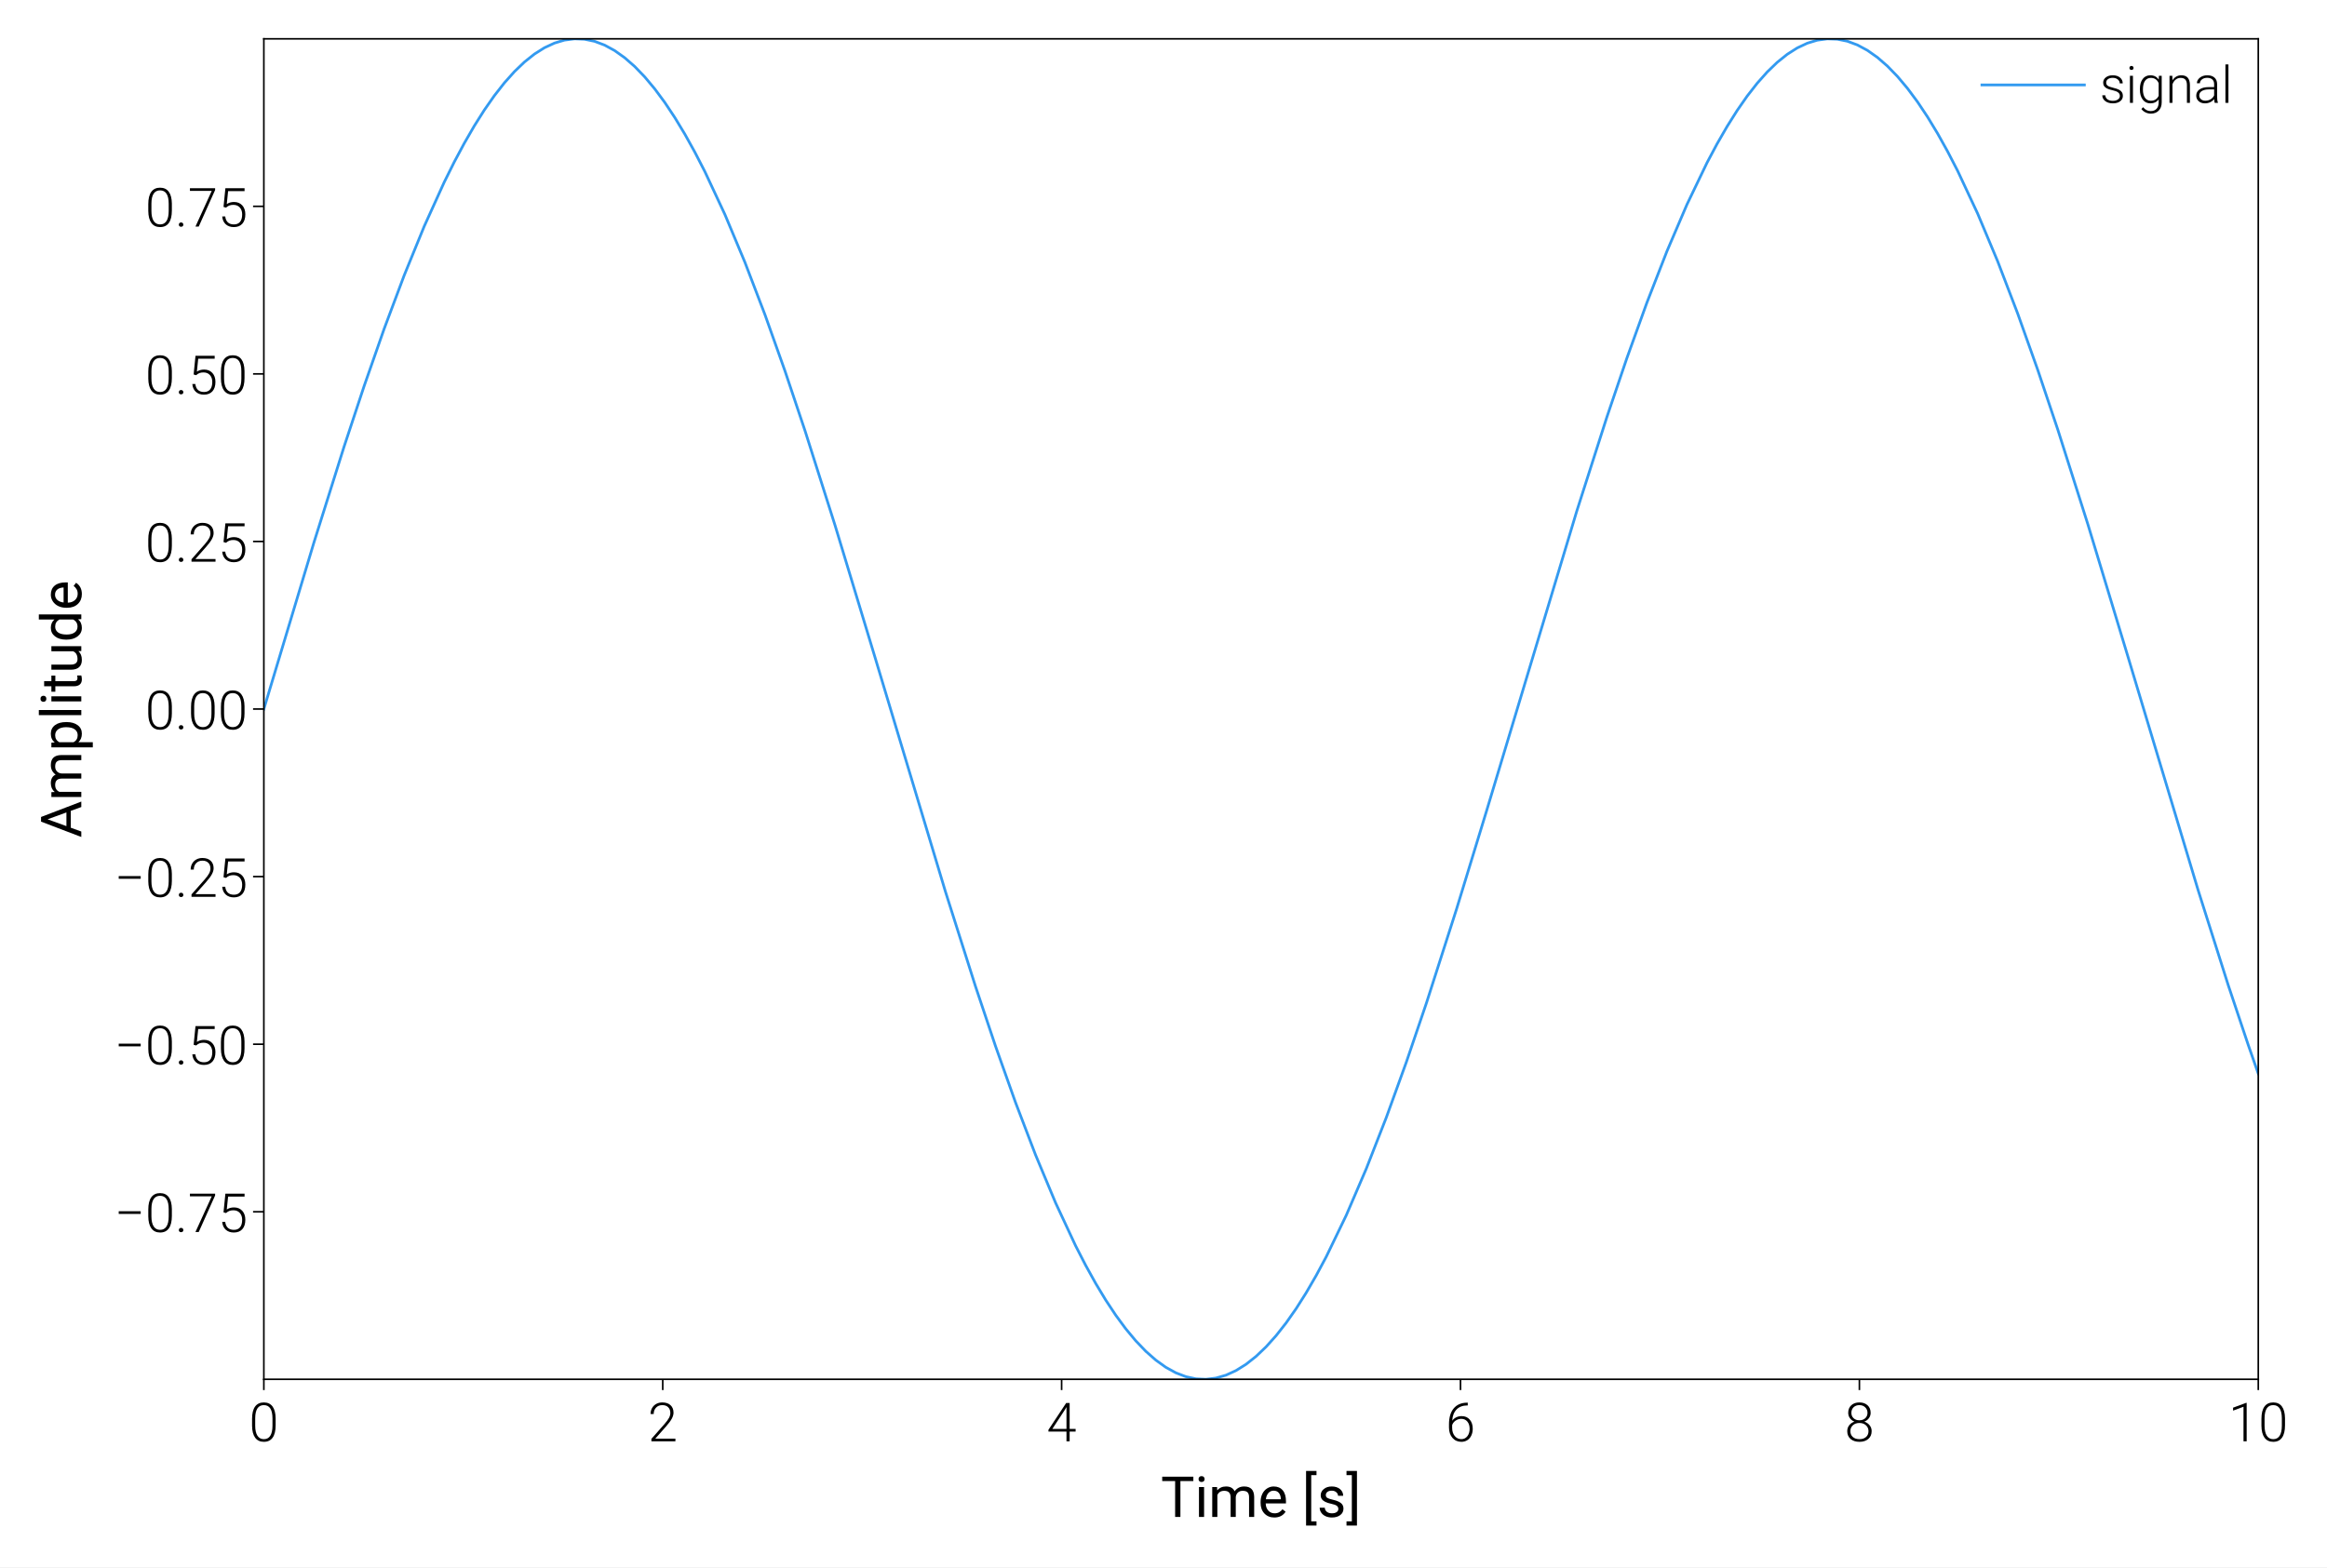
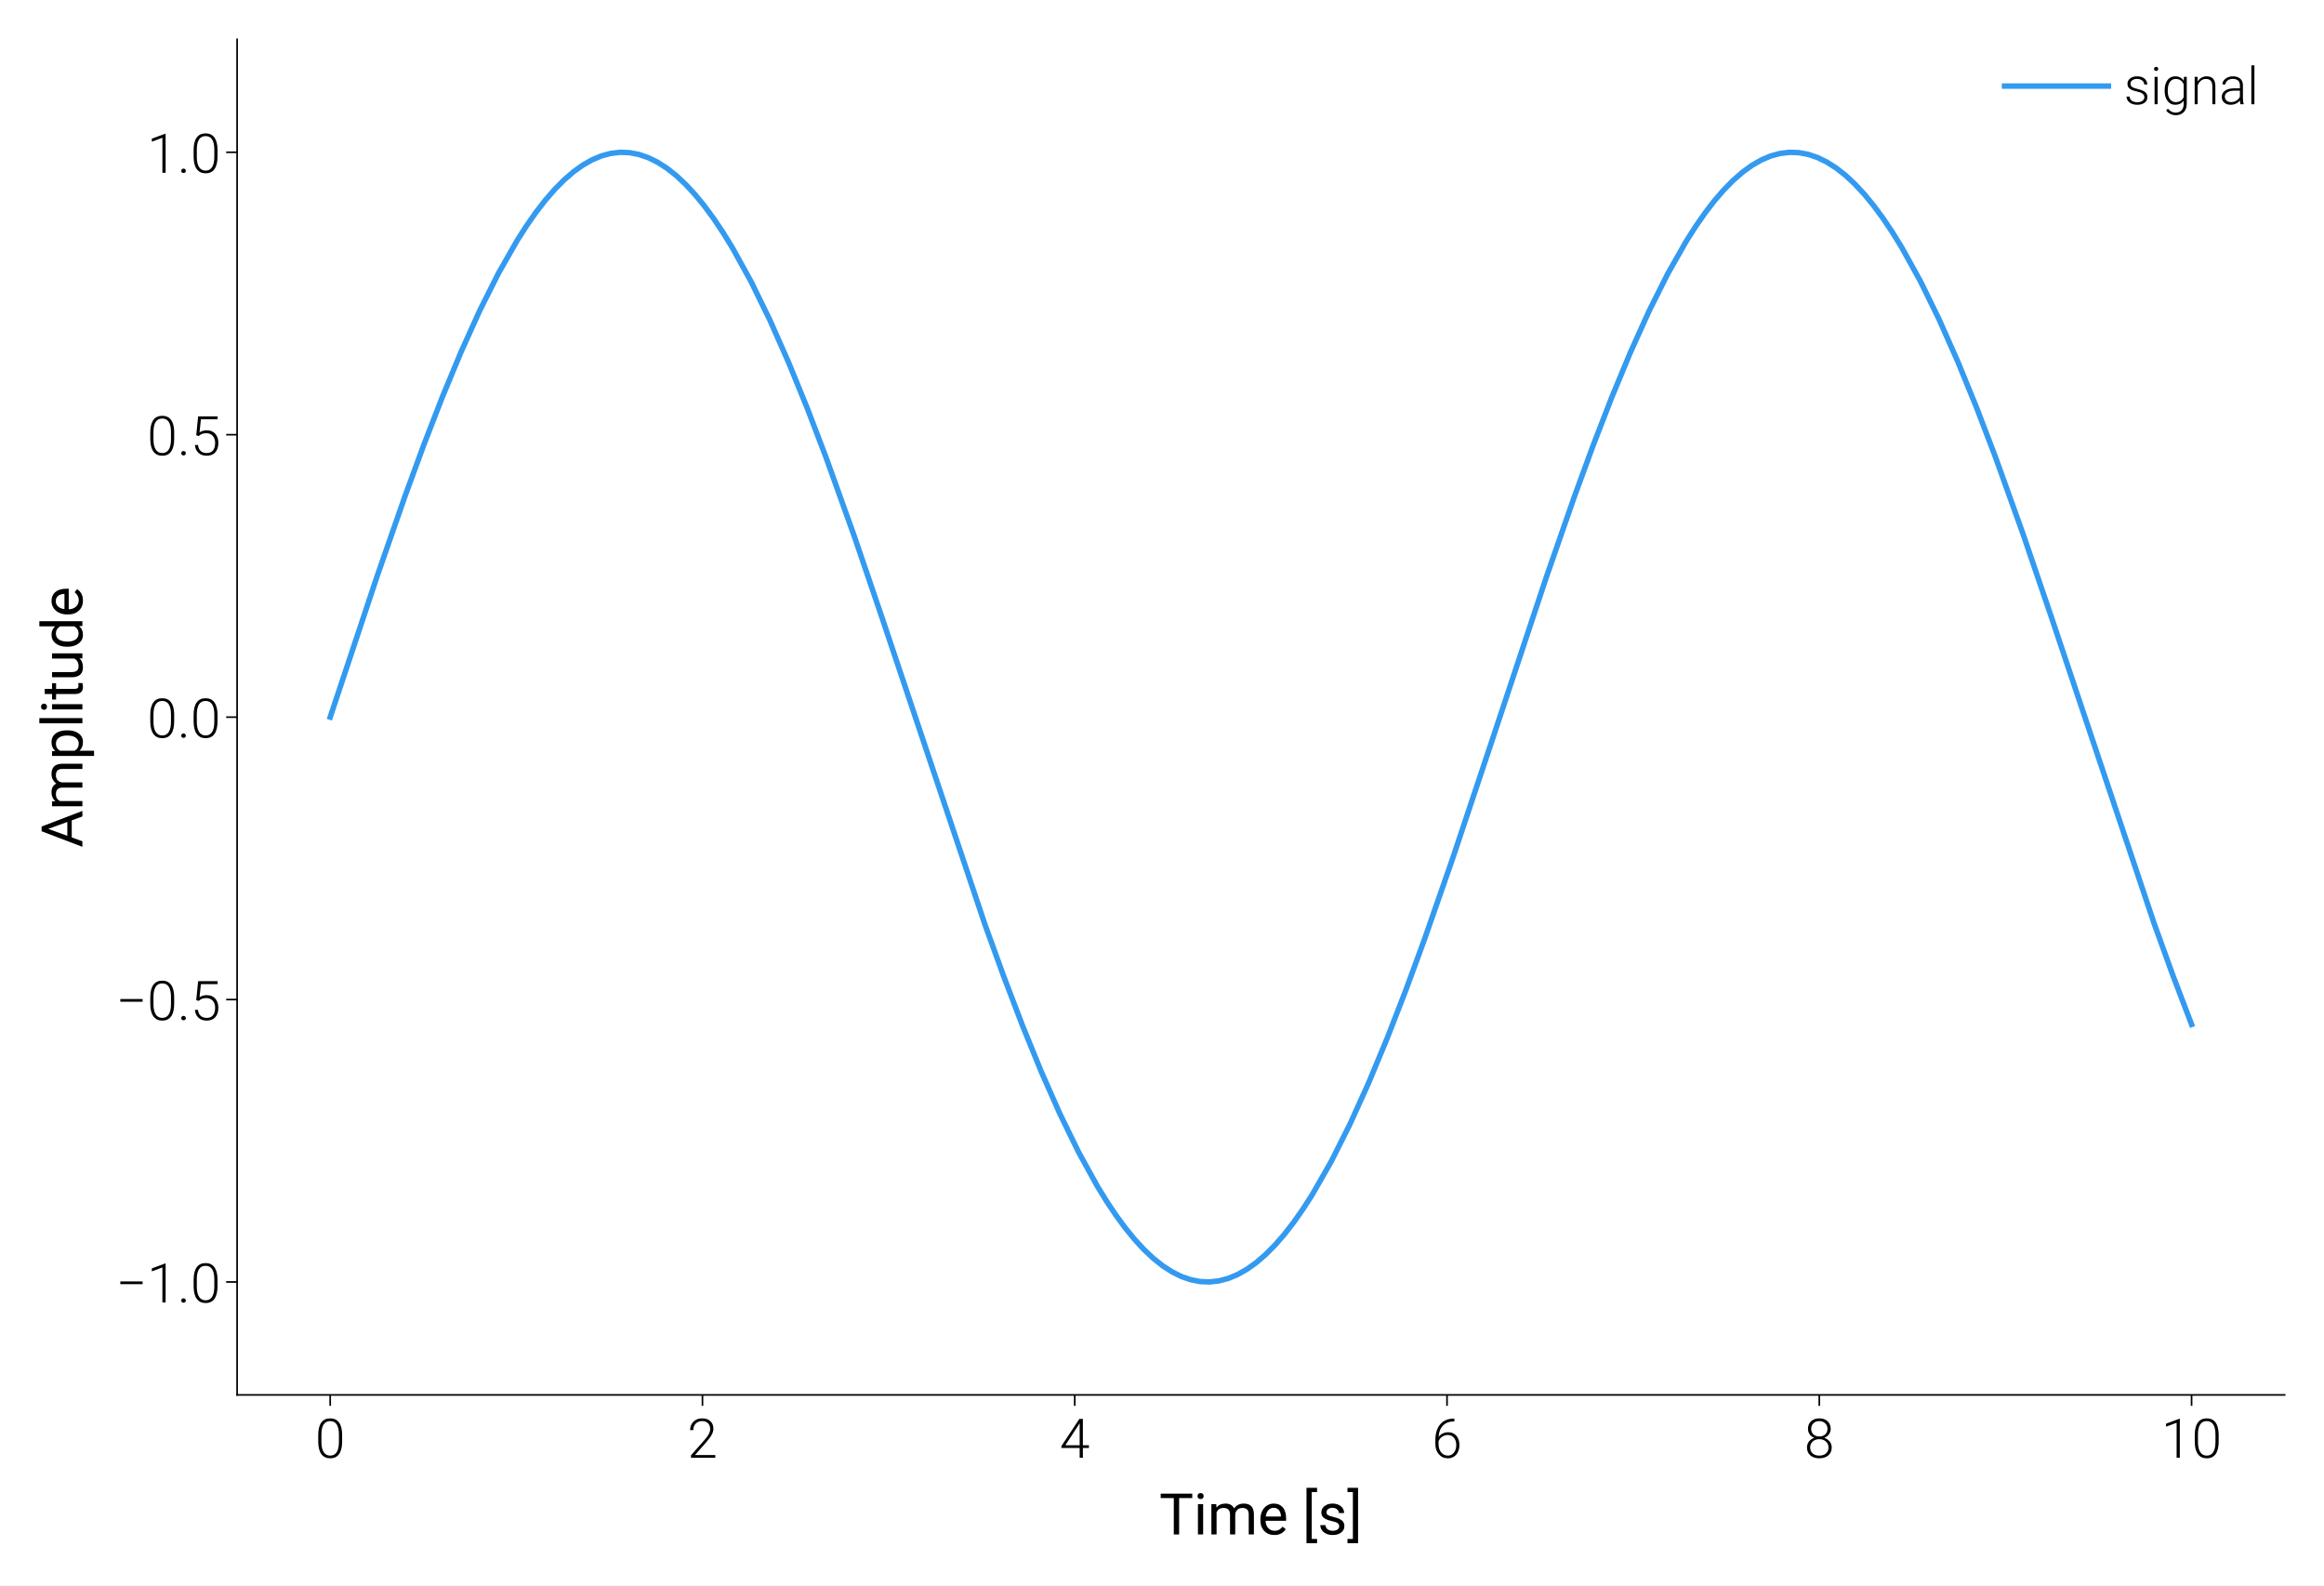
- <svg xmlns="http://www.w3.org/2000/svg" xmlns:xlink="http://www.w3.org/1999/xlink" width="431.488pt" height="290.684pt" viewBox="0 0 431.488 290.684" version="1.1">
+ <svg xmlns="http://www.w3.org/2000/svg" xmlns:xlink="http://www.w3.org/1999/xlink" width="425.197pt" height="290.057pt" viewBox="0 0 425.197 290.057" version="1.1">
  <defs>
    <style type="text/css">*{stroke-linejoin: round; stroke-linecap: butt}</style>
  </defs>
  <g id="figure_1">
    <g id="patch_1">
-       <path d="M 0 290.684  L 431.488 290.684  L 431.488 0  L 0 0  z " style="fill: #ffffff" />
+       <path d="M 0 290.057  L 425.197 290.057  L 425.197 0  L 0 0  z " style="fill: #ffffff" />
    </g>
    <g id="axes_1">
      <g id="patch_2">
-         <path d="M 48.925 255.822  L 418.746 255.822  L 418.746 7.2  L 48.925 7.2  z " style="fill: #ffffff" />
+         <path d="M 43.383 255.195  L 417.997 255.195  L 417.997 7.2  L 43.383 7.2  z " style="fill: #ffffff" />
      </g>
      <g id="matplotlib.axis_1">
        <g id="xtick_1">
          <g id="line2d_1">
            <defs>
-               <path id="m33c68729c1" d="M 0 0  L 0 2  " style="stroke: #000000; stroke-width: 0.3" />
-             </defs>
-             <g>
-               <use xlink:href="#m33c68729c1" x="48.925" y="255.822" style="stroke: #000000; stroke-width: 0.3" />
+               <path id="m8b6a0c446d" d="M 0 0  L 0 2  " style="stroke: #000000; stroke-width: 0.3" />
+             </defs>
+             <g>
+               <use xlink:href="#m8b6a0c446d" x="60.411" y="255.195" style="stroke: #000000; stroke-width: 0.3" />
            </g>
          </g>
          <g id="text_1">
-             <g transform="translate(46.15391 267.3223) scale(0.1 -0.1)">
+             <g transform="translate(57.63963 266.6947) scale(0.1 -0.1)">
              <defs>
                <path id="Roboto-Light-30" d="M 3172 1897  Q 3172 934 2819 435  Q 2466 -63 1778 -63  Q 1103 -63 743 426  Q 384 916 375 1850  L 375 2666  Q 375 3625 731 4119  Q 1088 4613 1772 4613  Q 2447 4613 2803 4136  Q 3159 3659 3172 2731  L 3172 1897  z M 2797 2713  Q 2797 3494 2542 3894  Q 2288 4294 1772 4294  Q 1266 4294 1009 3903  Q 753 3513 747 2750  L 747 1856  Q 747 1078 1011 665  Q 1275 253 1778 253  Q 2278 253 2536 656  Q 2794 1059 2797 1838  L 2797 2713  z " transform="scale(0.015625)" />
              </defs>
              <use xlink:href="#Roboto-Light-30" />
            </g>
          </g>
        </g>
        <g id="xtick_2">
          <g id="line2d_2">
            <g>
-               <use xlink:href="#m33c68729c1" x="122.889" y="255.822" style="stroke: #000000; stroke-width: 0.3" />
+               <use xlink:href="#m8b6a0c446d" x="128.522" y="255.195" style="stroke: #000000; stroke-width: 0.3" />
            </g>
          </g>
          <g id="text_2">
-             <g transform="translate(120.118 267.3223) scale(0.1 -0.1)">
+             <g transform="translate(125.7513 266.6947) scale(0.1 -0.1)">
              <defs>
                <path id="Roboto-Light-32" d="M 3278 0  L 428 0  L 428 288  L 1988 2056  Q 2375 2503 2525 2793  Q 2675 3084 2675 3359  Q 2675 3791 2422 4042  Q 2169 4294 1725 4294  Q 1266 4294 983 4000  Q 700 3706 700 3238  L 328 3238  Q 328 3622 501 3937  Q 675 4253 995 4433  Q 1316 4613 1725 4613  Q 2350 4613 2701 4284  Q 3053 3956 3053 3391  Q 3053 3072 2854 2694  Q 2656 2316 2156 1750  L 888 316  L 3278 316  L 3278 0  z " transform="scale(0.015625)" />
              </defs>
              <use xlink:href="#Roboto-Light-32" />
            </g>
          </g>
        </g>
        <g id="xtick_3">
          <g id="line2d_3">
            <g>
-               <use xlink:href="#m33c68729c1" x="196.853" y="255.822" style="stroke: #000000; stroke-width: 0.3" />
+               <use xlink:href="#m8b6a0c446d" x="196.634" y="255.195" style="stroke: #000000; stroke-width: 0.3" />
            </g>
          </g>
          <g id="text_3">
-             <g transform="translate(194.0821 267.3223) scale(0.1 -0.1)">
+             <g transform="translate(193.8629 266.6947) scale(0.1 -0.1)">
              <defs>
                <path id="Roboto-Light-34" d="M 2725 1466  L 3434 1466  L 3434 1150  L 2725 1150  L 2725 0  L 2350 0  L 2350 1150  L 209 1150  L 209 1363  L 2316 4550  L 2725 4550  L 2725 1466  z M 669 1466  L 2350 1466  L 2350 4066  L 2184 3778  L 669 1466  z " transform="scale(0.015625)" />
              </defs>
              <use xlink:href="#Roboto-Light-34" />
            </g>
          </g>
        </g>
        <g id="xtick_4">
          <g id="line2d_4">
            <g>
-               <use xlink:href="#m33c68729c1" x="270.817" y="255.822" style="stroke: #000000; stroke-width: 0.3" />
+               <use xlink:href="#m8b6a0c446d" x="264.746" y="255.195" style="stroke: #000000; stroke-width: 0.3" />
            </g>
          </g>
          <g id="text_4">
-             <g transform="translate(268.0462 267.3223) scale(0.1 -0.1)">
+             <g transform="translate(261.9746 266.6947) scale(0.1 -0.1)">
              <defs>
                <path id="Roboto-Light-36" d="M 2634 4584  L 2634 4256  L 2591 4256  Q 1775 4256 1306 3776  Q 838 3297 788 2444  Q 975 2703 1265 2845  Q 1556 2988 1916 2988  Q 2516 2988 2870 2573  Q 3225 2159 3225 1491  Q 3225 1047 3059 690  Q 2894 334 2584 135  Q 2275 -63 1878 -63  Q 1225 -63 815 410  Q 406 884 406 1634  L 406 2009  Q 406 3231 962 3901  Q 1519 4572 2541 4584  L 2634 4584  z M 1856 2666  Q 1500 2666 1192 2455  Q 884 2244 781 1919  L 781 1600  Q 781 1006 1086 631  Q 1391 256 1878 256  Q 2316 256 2586 603  Q 2856 950 2856 1478  Q 2856 2016 2586 2341  Q 2316 2666 1856 2666  z " transform="scale(0.015625)" />
              </defs>
              <use xlink:href="#Roboto-Light-36" />
            </g>
          </g>
        </g>
        <g id="xtick_5">
          <g id="line2d_5">
            <g>
-               <use xlink:href="#m33c68729c1" x="344.781" y="255.822" style="stroke: #000000; stroke-width: 0.3" />
+               <use xlink:href="#m8b6a0c446d" x="332.857" y="255.195" style="stroke: #000000; stroke-width: 0.3" />
            </g>
          </g>
          <g id="text_5">
-             <g transform="translate(342.0103 267.3223) scale(0.1 -0.1)">
+             <g transform="translate(330.0862 266.6947) scale(0.1 -0.1)">
              <defs>
                <path id="Roboto-Light-38" d="M 3109 3378  Q 3109 3025 2903 2745  Q 2697 2466 2359 2334  Q 2753 2200 2990 1900  Q 3228 1600 3228 1206  Q 3228 622 2831 279  Q 2434 -63 1781 -63  Q 1122 -63 726 278  Q 331 619 331 1206  Q 331 1594 559 1897  Q 788 2200 1184 2334  Q 847 2466 647 2745  Q 447 3025 447 3378  Q 447 3944 811 4278  Q 1175 4613 1775 4613  Q 2375 4613 2742 4275  Q 3109 3938 3109 3378  z M 2853 1203  Q 2853 1628 2550 1901  Q 2247 2175 1775 2175  Q 1303 2175 1003 1906  Q 703 1638 703 1203  Q 703 769 993 511  Q 1284 253 1781 253  Q 2266 253 2559 509  Q 2853 766 2853 1203  z M 2734 3381  Q 2734 3772 2464 4033  Q 2194 4294 1775 4294  Q 1350 4294 1086 4042  Q 822 3791 822 3381  Q 822 2981 1086 2737  Q 1350 2494 1778 2494  Q 2200 2494 2467 2739  Q 2734 2984 2734 3381  z " transform="scale(0.015625)" />
              </defs>
              <use xlink:href="#Roboto-Light-38" />
            </g>
          </g>
        </g>
        <g id="xtick_6">
          <g id="line2d_6">
            <g>
-               <use xlink:href="#m33c68729c1" x="418.746" y="255.822" style="stroke: #000000; stroke-width: 0.3" />
+               <use xlink:href="#m8b6a0c446d" x="400.969" y="255.195" style="stroke: #000000; stroke-width: 0.3" />
            </g>
          </g>
          <g id="text_6">
-             <g transform="translate(413.2033 267.3223) scale(0.1 -0.1)">
+             <g transform="translate(395.4268 266.6947) scale(0.1 -0.1)">
              <defs>
                <path id="Roboto-Light-31" d="M 2169 0  L 1794 0  L 1794 4100  L 556 3641  L 556 3991  L 2106 4566  L 2169 4566  L 2169 0  z " transform="scale(0.015625)" />
              </defs>
              <use xlink:href="#Roboto-Light-31" />
              <use xlink:href="#Roboto-Light-30" transform="translate(55.41992 0)" />
            </g>
          </g>
        </g>
        <g id="text_7">
-           <g transform="translate(215.2552 281.3516) scale(0.105 -0.105)">
+           <g transform="translate(212.1098 280.724) scale(0.105 -0.105)">
            <defs>
              <path id="Roboto-Regular-54" d="M 3672 4056  L 2209 4056  L 2209 0  L 1613 0  L 1613 4056  L 153 4056  L 153 4550  L 3672 4550  L 3672 4056  z " transform="scale(0.015625)" />
              <path id="Roboto-Regular-69" d="M 1066 0  L 488 0  L 488 3381  L 1066 3381  L 1066 0  z M 441 4278  Q 441 4419 527 4516  Q 613 4613 781 4613  Q 950 4613 1037 4516  Q 1125 4419 1125 4278  Q 1125 4138 1037 4044  Q 950 3950 781 3950  Q 613 3950 527 4044  Q 441 4138 441 4278  z " transform="scale(0.015625)" />
              <path id="Roboto-Regular-6d" d="M 981 3381  L 997 3006  Q 1369 3444 2000 3444  Q 2709 3444 2966 2900  Q 3134 3144 3404 3294  Q 3675 3444 4044 3444  Q 5156 3444 5175 2266  L 5175 0  L 4597 0  L 4597 2231  Q 4597 2594 4431 2773  Q 4266 2953 3875 2953  Q 3553 2953 3340 2761  Q 3128 2569 3094 2244  L 3094 0  L 2513 0  L 2513 2216  Q 2513 2953 1791 2953  Q 1222 2953 1013 2469  L 1013 0  L 434 0  L 434 3381  L 981 3381  z " transform="scale(0.015625)" />
              <path id="Roboto-Regular-65" d="M 1841 -63  Q 1153 -63 722 389  Q 291 841 291 1597  L 291 1703  Q 291 2206 483 2601  Q 675 2997 1020 3220  Q 1366 3444 1769 3444  Q 2428 3444 2793 3009  Q 3159 2575 3159 1766  L 3159 1525  L 869 1525  Q 881 1025 1161 717  Q 1441 409 1872 409  Q 2178 409 2390 534  Q 2603 659 2763 866  L 3116 591  Q 2691 -63 1841 -63  z M 1769 2969  Q 1419 2969 1181 2714  Q 944 2459 888 2000  L 2581 2000  L 2581 2044  Q 2556 2484 2343 2726  Q 2131 2969 1769 2969  z " transform="scale(0.015625)" />
              <path id="Roboto-Regular-20" transform="scale(0.015625)" />
              <path id="Roboto-Regular-5b" d="M 1634 4725  L 1038 4725  L 1038 -500  L 1634 -500  L 1634 -975  L 456 -975  L 456 5200  L 1634 5200  L 1634 4725  z " transform="scale(0.015625)" />
              <path id="Roboto-Regular-73" d="M 2406 897  Q 2406 1131 2229 1261  Q 2053 1391 1614 1484  Q 1175 1578 917 1709  Q 659 1841 536 2022  Q 413 2203 413 2453  Q 413 2869 764 3156  Q 1116 3444 1663 3444  Q 2238 3444 2595 3147  Q 2953 2850 2953 2388  L 2372 2388  Q 2372 2625 2170 2797  Q 1969 2969 1663 2969  Q 1347 2969 1169 2831  Q 991 2694 991 2472  Q 991 2263 1156 2156  Q 1322 2050 1755 1953  Q 2188 1856 2456 1722  Q 2725 1588 2854 1398  Q 2984 1209 2984 938  Q 2984 484 2621 210  Q 2259 -63 1681 -63  Q 1275 -63 962 81  Q 650 225 473 483  Q 297 741 297 1041  L 875 1041  Q 891 750 1108 579  Q 1325 409 1681 409  Q 2009 409 2207 542  Q 2406 675 2406 897  z " transform="scale(0.015625)" />
              <path id="Roboto-Regular-5d" d="M 28 5200  L 1209 5200  L 1209 -975  L 28 -975  L 28 -500  L 631 -500  L 631 4725  L 28 4725  L 28 5200  z " transform="scale(0.015625)" />
            </defs>
            <use xlink:href="#Roboto-Regular-54" />
            <use xlink:href="#Roboto-Regular-69" transform="translate(59.66797 0)" />
            <use xlink:href="#Roboto-Regular-6d" transform="translate(83.93555 0)" />
            <use xlink:href="#Roboto-Regular-65" transform="translate(171.582 0)" />
            <use xlink:href="#Roboto-Regular-20" transform="translate(224.5605 0)" />
            <use xlink:href="#Roboto-Regular-5b" transform="translate(249.3164 0)" />
            <use xlink:href="#Roboto-Regular-73" transform="translate(275.8301 0)" />
            <use xlink:href="#Roboto-Regular-5d" transform="translate(327.3926 0)" />
          </g>
        </g>
      </g>
      <g id="matplotlib.axis_2">
        <g id="ytick_1">
          <g id="line2d_7">
            <defs>
-               <path id="mc0f4ad1fa2" d="M 0 0  L -2 0  " style="stroke: #000000; stroke-width: 0.3" />
-             </defs>
-             <g>
-               <use xlink:href="#mc0f4ad1fa2" x="48.925" y="224.75" style="stroke: #000000; stroke-width: 0.3" />
+               <path id="m369f69e84d" d="M 0 0  L -2 0  " style="stroke: #000000; stroke-width: 0.3" />
+             </defs>
+             <g>
+               <use xlink:href="#m369f69e84d" x="43.383" y="234.535" style="stroke: #000000; stroke-width: 0.3" />
            </g>
          </g>
          <g id="text_8">
-             <g transform="translate(21.20781 228.5001) scale(0.1 -0.1)">
+             <g transform="translate(21.20781 238.285) scale(0.1 -0.1)">
              <defs>
                <path id="Roboto-Light-2212" d="M 3125 2144  L 516 2144  L 516 2463  L 3125 2463  L 3125 2144  z " transform="scale(0.015625)" />
                <path id="Roboto-Light-2e" d="M 453 225  Q 453 334 523 411  Q 594 488 719 488  Q 844 488 916 411  Q 988 334 988 225  Q 988 116 916 45  Q 844 -25 719 -25  Q 594 -25 523 45  Q 453 116 453 225  z " transform="scale(0.015625)" />
-                 <path id="Roboto-Light-37" d="M 3231 4334  L 1288 0  L 897 0  L 2828 4231  L 241 4231  L 241 4550  L 3231 4550  L 3231 4334  z " transform="scale(0.015625)" />
-                 <path id="Roboto-Light-35" d="M 681 2331  L 903 4550  L 3178 4550  L 3178 4203  L 1225 4203  L 1066 2666  Q 1431 2916 1922 2916  Q 2538 2916 2903 2516  Q 3269 2116 3269 1450  Q 3269 731 2912 334  Q 2556 -63 1909 -63  Q 1316 -63 947 268  Q 578 600 525 1197  L 884 1197  Q 938 731 1200 492  Q 1463 253 1909 253  Q 2397 253 2645 562  Q 2894 872 2894 1444  Q 2894 1944 2616 2259  Q 2338 2575 1856 2575  Q 1591 2575 1394 2508  Q 1197 2441 978 2247  L 681 2331  z " transform="scale(0.015625)" />
              </defs>
              <use xlink:href="#Roboto-Light-2212" />
-               <use xlink:href="#Roboto-Light-30" transform="translate(57.03125 0)" />
+               <use xlink:href="#Roboto-Light-31" transform="translate(57.03125 0)" />
              <use xlink:href="#Roboto-Light-2e" transform="translate(112.4512 0)" />
-               <use xlink:href="#Roboto-Light-37" transform="translate(136.3281 0)" />
-               <use xlink:href="#Roboto-Light-35" transform="translate(191.748 0)" />
+               <use xlink:href="#Roboto-Light-30" transform="translate(136.3281 0)" />
            </g>
          </g>
        </g>
        <g id="ytick_2">
          <g id="line2d_8">
            <g>
-               <use xlink:href="#mc0f4ad1fa2" x="48.925" y="193.67" style="stroke: #000000; stroke-width: 0.3" />
+               <use xlink:href="#m369f69e84d" x="43.383" y="182.866" style="stroke: #000000; stroke-width: 0.3" />
            </g>
          </g>
          <g id="text_9">
-             <g transform="translate(21.20781 197.42) scale(0.1 -0.1)">
+             <g transform="translate(21.20781 186.6156) scale(0.1 -0.1)">
+               <defs>
+                 <path id="Roboto-Light-35" d="M 681 2331  L 903 4550  L 3178 4550  L 3178 4203  L 1225 4203  L 1066 2666  Q 1431 2916 1922 2916  Q 2538 2916 2903 2516  Q 3269 2116 3269 1450  Q 3269 731 2912 334  Q 2556 -63 1909 -63  Q 1316 -63 947 268  Q 578 600 525 1197  L 884 1197  Q 938 731 1200 492  Q 1463 253 1909 253  Q 2397 253 2645 562  Q 2894 872 2894 1444  Q 2894 1944 2616 2259  Q 2338 2575 1856 2575  Q 1591 2575 1394 2508  Q 1197 2441 978 2247  L 681 2331  z " transform="scale(0.015625)" />
+               </defs>
              <use xlink:href="#Roboto-Light-2212" />
              <use xlink:href="#Roboto-Light-30" transform="translate(57.03125 0)" />
              <use xlink:href="#Roboto-Light-2e" transform="translate(112.4512 0)" />
              <use xlink:href="#Roboto-Light-35" transform="translate(136.3281 0)" />
-               <use xlink:href="#Roboto-Light-30" transform="translate(191.748 0)" />
            </g>
          </g>
        </g>
        <g id="ytick_3">
          <g id="line2d_9">
            <g>
-               <use xlink:href="#mc0f4ad1fa2" x="48.925" y="162.59" style="stroke: #000000; stroke-width: 0.3" />
+               <use xlink:href="#m369f69e84d" x="43.383" y="131.196" style="stroke: #000000; stroke-width: 0.3" />
            </g>
          </g>
          <g id="text_10">
-             <g transform="translate(21.20781 166.3399) scale(0.1 -0.1)">
-               <use xlink:href="#Roboto-Light-2212" />
-               <use xlink:href="#Roboto-Light-30" transform="translate(57.03125 0)" />
-               <use xlink:href="#Roboto-Light-2e" transform="translate(112.4512 0)" />
-               <use xlink:href="#Roboto-Light-32" transform="translate(136.3281 0)" />
-               <use xlink:href="#Roboto-Light-35" transform="translate(191.748 0)" />
-             </g>
-           </g>
-         </g>
-         <g id="ytick_4">
-           <g id="line2d_10">
-             <g>
-               <use xlink:href="#mc0f4ad1fa2" x="48.925" y="131.51" style="stroke: #000000; stroke-width: 0.3" />
-             </g>
-           </g>
-           <g id="text_11">
-             <g transform="translate(26.91094 135.2598) scale(0.1 -0.1)">
+             <g transform="translate(26.91094 134.9462) scale(0.1 -0.1)">
              <use xlink:href="#Roboto-Light-30" />
              <use xlink:href="#Roboto-Light-2e" transform="translate(55.41992 0)" />
              <use xlink:href="#Roboto-Light-30" transform="translate(79.29688 0)" />
-               <use xlink:href="#Roboto-Light-30" transform="translate(134.7168 0)" />
-             </g>
-           </g>
-         </g>
-         <g id="ytick_5">
-           <g id="line2d_11">
-             <g>
-               <use xlink:href="#mc0f4ad1fa2" x="48.925" y="100.43" style="stroke: #000000; stroke-width: 0.3" />
-             </g>
-           </g>
-           <g id="text_12">
-             <g transform="translate(26.91094 104.1797) scale(0.1 -0.1)">
-               <use xlink:href="#Roboto-Light-30" />
-               <use xlink:href="#Roboto-Light-2e" transform="translate(55.41992 0)" />
-               <use xlink:href="#Roboto-Light-32" transform="translate(79.29688 0)" />
-               <use xlink:href="#Roboto-Light-35" transform="translate(134.7168 0)" />
-             </g>
-           </g>
-         </g>
-         <g id="ytick_6">
-           <g id="line2d_12">
-             <g>
-               <use xlink:href="#mc0f4ad1fa2" x="48.925" y="69.35" style="stroke: #000000; stroke-width: 0.3" />
-             </g>
-           </g>
-           <g id="text_13">
-             <g transform="translate(26.91094 73.09966) scale(0.1 -0.1)">
+             </g>
+           </g>
+         </g>
+         <g id="ytick_4">
+           <g id="line2d_10">
+             <g>
+               <use xlink:href="#m369f69e84d" x="43.383" y="79.527" style="stroke: #000000; stroke-width: 0.3" />
+             </g>
+           </g>
+           <g id="text_11">
+             <g transform="translate(26.91094 83.27685) scale(0.1 -0.1)">
              <use xlink:href="#Roboto-Light-30" />
              <use xlink:href="#Roboto-Light-2e" transform="translate(55.41992 0)" />
              <use xlink:href="#Roboto-Light-35" transform="translate(79.29688 0)" />
-               <use xlink:href="#Roboto-Light-30" transform="translate(134.7168 0)" />
-             </g>
-           </g>
-         </g>
-         <g id="ytick_7">
-           <g id="line2d_13">
-             <g>
-               <use xlink:href="#mc0f4ad1fa2" x="48.925" y="38.27" style="stroke: #000000; stroke-width: 0.3" />
-             </g>
-           </g>
-           <g id="text_14">
-             <g transform="translate(26.91094 42.01957) scale(0.1 -0.1)">
-               <use xlink:href="#Roboto-Light-30" />
+             </g>
+           </g>
+         </g>
+         <g id="ytick_5">
+           <g id="line2d_11">
+             <g>
+               <use xlink:href="#m369f69e84d" x="43.383" y="27.857" style="stroke: #000000; stroke-width: 0.3" />
+             </g>
+           </g>
+           <g id="text_12">
+             <g transform="translate(26.91094 31.60748) scale(0.1 -0.1)">
+               <use xlink:href="#Roboto-Light-31" />
              <use xlink:href="#Roboto-Light-2e" transform="translate(55.41992 0)" />
-               <use xlink:href="#Roboto-Light-37" transform="translate(79.29688 0)" />
-               <use xlink:href="#Roboto-Light-35" transform="translate(134.7168 0)" />
-             </g>
-           </g>
-         </g>
-         <g id="text_15">
-           <g transform="translate(15.075 155.3823) rotate(-90) scale(0.105 -0.105)">
+               <use xlink:href="#Roboto-Light-30" transform="translate(79.29688 0)" />
+             </g>
+           </g>
+         </g>
+         <g id="text_13">
+           <g transform="translate(15.075 155.0684) rotate(-90) scale(0.105 -0.105)">
            <defs>
              <path id="Roboto-Regular-41" d="M 3041 1188  L 1134 1188  L 706 0  L 88 0  L 1825 4550  L 2350 4550  L 4091 0  L 3475 0  L 3041 1188  z M 1316 1681  L 2863 1681  L 2088 3809  L 1316 1681  z " transform="scale(0.015625)" />
              <path id="Roboto-Regular-70" d="M 3294 1653  Q 3294 881 2941 409  Q 2588 -63 1984 -63  Q 1369 -63 1016 328  L 1016 -1300  L 438 -1300  L 438 3381  L 966 3381  L 994 3006  Q 1347 3444 1975 3444  Q 2584 3444 2939 2984  Q 3294 2525 3294 1706  L 3294 1653  z M 2716 1719  Q 2716 2291 2472 2622  Q 2228 2953 1803 2953  Q 1278 2953 1016 2488  L 1016 872  Q 1275 409 1809 409  Q 2225 409 2470 739  Q 2716 1069 2716 1719  z " transform="scale(0.015625)" />
              <path id="Roboto-Regular-6c" d="M 1066 0  L 488 0  L 488 4800  L 1066 4800  L 1066 0  z " transform="scale(0.015625)" />
              <path id="Roboto-Regular-74" d="M 1222 4200  L 1222 3381  L 1853 3381  L 1853 2934  L 1222 2934  L 1222 838  Q 1222 634 1306 532  Q 1391 431 1594 431  Q 1694 431 1869 469  L 1869 0  Q 1641 -63 1425 -63  Q 1038 -63 841 171  Q 644 406 644 838  L 644 2934  L 28 2934  L 28 3381  L 644 3381  L 644 4200  L 1222 4200  z " transform="scale(0.015625)" />
              <path id="Roboto-Regular-75" d="M 2525 334  Q 2188 -63 1534 -63  Q 994 -63 711 251  Q 428 566 425 1181  L 425 3381  L 1003 3381  L 1003 1197  Q 1003 428 1628 428  Q 2291 428 2509 922  L 2509 3381  L 3088 3381  L 3088 0  L 2538 0  L 2525 334  z " transform="scale(0.015625)" />
              <path id="Roboto-Regular-64" d="M 297 1719  Q 297 2497 665 2970  Q 1034 3444 1631 3444  Q 2225 3444 2572 3038  L 2572 4800  L 3150 4800  L 3150 0  L 2619 0  L 2591 363  Q 2244 -63 1625 -63  Q 1038 -63 667 418  Q 297 900 297 1675  L 297 1719  z M 875 1653  Q 875 1078 1112 753  Q 1350 428 1769 428  Q 2319 428 2572 922  L 2572 2475  Q 2313 2953 1775 2953  Q 1350 2953 1112 2625  Q 875 2297 875 1653  z " transform="scale(0.015625)" />
            </defs>
            <use xlink:href="#Roboto-Regular-41" />
            <use xlink:href="#Roboto-Regular-6d" transform="translate(65.23438 0)" />
            <use xlink:href="#Roboto-Regular-70" transform="translate(152.8809 0)" />
            <use xlink:href="#Roboto-Regular-6c" transform="translate(208.9844 0)" />
            <use xlink:href="#Roboto-Regular-69" transform="translate(233.252 0)" />
            <use xlink:href="#Roboto-Regular-74" transform="translate(257.5195 0)" />
            <use xlink:href="#Roboto-Regular-75" transform="translate(290.1855 0)" />
            <use xlink:href="#Roboto-Regular-64" transform="translate(345.3125 0)" />
            <use xlink:href="#Roboto-Regular-65" transform="translate(401.709 0)" />
          </g>
        </g>
      </g>
-       <g id="line2d_14">
-         <path d="M 48.925 131.51  L 58.217 100.601  L 63.792 82.867  L 67.509 71.634  L 71.226 61.004  L 74.943 51.086  L 78.659 41.98  L 82.376 33.778  L 84.234 30.042  L 86.093 26.562  L 87.951 23.347  L 89.81 20.405  L 91.668 17.743  L 93.526 15.369  L 95.385 13.288  L 97.243 11.505  L 99.102 10.026  L 100.96 8.853  L 102.818 7.99  L 104.677 7.438  L 106.535 7.2  L 108.394 7.276  L 110.252 7.665  L 112.11 8.367  L 113.969 9.38  L 115.827 10.701  L 117.686 12.327  L 119.544 14.255  L 121.402 16.478  L 123.261 18.991  L 125.119 21.789  L 126.978 24.864  L 128.836 28.208  L 130.694 31.812  L 134.411 39.767  L 138.128 48.648  L 141.845 58.365  L 145.562 68.82  L 149.278 79.908  L 154.853 97.479  L 162.287 122.038  L 175.296 165.328  L 180.871 182.911  L 184.588 194.009  L 188.305 204.476  L 192.021 214.207  L 195.738 223.103  L 199.455 231.075  L 201.313 234.689  L 203.172 238.042  L 205.03 241.127  L 206.889 243.934  L 208.747 246.458  L 210.605 248.691  L 212.464 250.629  L 214.322 252.266  L 216.181 253.598  L 218.039 254.622  L 219.897 255.335  L 221.756 255.736  L 223.614 255.822  L 225.472 255.595  L 227.331 255.055  L 229.189 254.203  L 231.048 253.041  L 232.906 251.572  L 234.764 249.8  L 236.623 247.729  L 238.481 245.366  L 240.34 242.714  L 242.198 239.782  L 244.056 236.576  L 245.915 233.106  L 249.632 225.404  L 253.348 216.755  L 257.065 207.245  L 260.782 196.971  L 264.499 186.037  L 270.074 168.639  L 275.649 150.399  L 292.375 94.803  L 297.95 77.381  L 301.667 66.425  L 305.383 56.126  L 309.1 46.587  L 312.817 37.906  L 316.534 30.17  L 318.392 26.68  L 320.251 23.456  L 322.109 20.504  L 323.967 17.832  L 325.826 15.448  L 327.684 13.356  L 329.543 11.563  L 331.401 10.073  L 333.259 8.889  L 335.118 8.015  L 336.976 7.452  L 338.835 7.203  L 340.693 7.268  L 342.551 7.646  L 344.41 8.337  L 346.268 9.339  L 348.127 10.649  L 349.985 12.265  L 351.843 14.181  L 353.702 16.394  L 355.56 18.897  L 357.419 21.685  L 359.277 24.75  L 361.135 28.085  L 362.994 31.68  L 366.71 39.618  L 370.427 48.483  L 374.144 58.186  L 377.861 68.629  L 381.578 79.707  L 387.153 97.267  L 394.586 121.817  L 407.595 165.115  L 413.17 182.709  L 416.887 193.818  L 418.746 199.143  L 418.746 199.143  " clip-path="url(#pa1d1df25e2)" style="fill: none; stroke: #339af0; stroke-width: 0.5; stroke-linecap: square" />
+       <g id="line2d_12">
+         <path d="M 60.411 131.196  L 68.967 105.504  L 74.102 90.763  L 77.524 81.425  L 80.947 72.59  L 84.37 64.346  L 87.792 56.777  L 91.215 49.959  L 94.638 43.96  L 96.349 41.288  L 98.06 38.842  L 99.772 36.63  L 101.483 34.656  L 103.194 32.927  L 104.906 31.445  L 106.617 30.215  L 108.328 29.24  L 110.04 28.522  L 111.751 28.064  L 113.463 27.866  L 115.174 27.929  L 116.885 28.253  L 118.597 28.836  L 120.308 29.678  L 122.019 30.777  L 123.731 32.128  L 125.442 33.73  L 127.153 35.578  L 128.865 37.668  L 130.576 39.993  L 132.287 42.549  L 133.999 45.328  L 137.421 51.53  L 140.844 58.536  L 144.267 66.275  L 147.689 74.67  L 151.112 83.635  L 156.246 97.952  L 161.38 113.024  L 180.205 169.142  L 183.628 178.595  L 187.05 187.569  L 190.473 195.974  L 193.896 203.726  L 197.319 210.745  L 200.741 216.962  L 202.453 219.749  L 204.164 222.313  L 205.875 224.647  L 207.587 226.744  L 209.298 228.601  L 211.009 230.212  L 212.721 231.572  L 214.432 232.68  L 216.143 233.531  L 217.855 234.123  L 219.566 234.456  L 221.277 234.528  L 222.989 234.34  L 224.7 233.891  L 226.411 233.182  L 228.123 232.216  L 229.834 230.995  L 231.546 229.523  L 233.257 227.801  L 234.968 225.836  L 236.68 223.632  L 238.391 221.195  L 240.102 218.531  L 243.525 212.547  L 246.948 205.743  L 250.37 198.186  L 253.793 189.954  L 257.216 181.128  L 260.638 171.799  L 265.772 157.066  L 272.618 136.57  L 282.886 105.682  L 288.02 90.932  L 291.443 81.586  L 294.865 72.741  L 298.288 64.486  L 301.711 56.904  L 305.133 50.072  L 308.556 44.059  L 310.268 41.378  L 311.979 38.925  L 313.69 36.704  L 315.402 34.722  L 317.113 32.984  L 318.824 31.493  L 320.536 30.254  L 322.247 29.27  L 323.958 28.543  L 325.67 28.076  L 327.381 27.869  L 329.092 27.922  L 330.804 28.237  L 332.515 28.811  L 334.226 29.644  L 335.938 30.733  L 337.649 32.076  L 339.36 33.669  L 341.072 35.509  L 342.783 37.59  L 344.494 39.907  L 346.206 42.454  L 347.917 45.226  L 351.34 51.413  L 354.763 58.406  L 358.185 66.132  L 361.608 74.516  L 365.031 83.472  L 370.165 97.778  L 375.299 112.843  L 394.124 168.971  L 397.546 178.431  L 400.969 187.415  L 400.969 187.415  " clip-path="url(#p3149c5fe44)" style="fill: none; stroke: #339af0; stroke-linecap: square" />
      </g>
      <g id="patch_3">
-         <path d="M 48.925 255.822  L 48.925 7.2  " style="fill: none; stroke: #000000; stroke-width: 0.3; stroke-linejoin: miter; stroke-linecap: square" />
+         <path d="M 43.383 255.195  L 43.383 7.2  " style="fill: none; stroke: #000000; stroke-width: 0.3; stroke-linejoin: miter; stroke-linecap: square" />
      </g>
      <g id="patch_4">
-         <path d="M 418.746 255.822  L 418.746 7.2  " style="fill: none; stroke: #000000; stroke-width: 0.3; stroke-linejoin: miter; stroke-linecap: square" />
-       </g>
-       <g id="patch_5">
-         <path d="M 48.925 255.822  L 418.746 255.822  " style="fill: none; stroke: #000000; stroke-width: 0.3; stroke-linejoin: miter; stroke-linecap: square" />
-       </g>
-       <g id="patch_6">
-         <path d="M 48.925 7.2  L 418.746 7.2  " style="fill: none; stroke: #000000; stroke-width: 0.3; stroke-linejoin: miter; stroke-linecap: square" />
+         <path d="M 43.383 255.195  L 417.997 255.195  " style="fill: none; stroke: #000000; stroke-width: 0.3; stroke-linejoin: miter; stroke-linecap: square" />
      </g>
      <g id="legend_1">
-         <g id="line2d_15">
-           <path d="M 367.5 15.75  L 377 15.75  L 386.5 15.75  " style="fill: none; stroke: #339af0; stroke-width: 0.5; stroke-linecap: square" />
-         </g>
-         <g id="text_16">
-           <g transform="translate(389.3505 19.075) scale(0.095 -0.095)">
+         <g id="line2d_13">
+           <path d="M 366.752 15.75  L 376.252 15.75  L 385.752 15.75  " style="fill: none; stroke: #339af0; stroke-linecap: square" />
+         </g>
+         <g id="text_14">
+           <g transform="translate(388.6018 19.075) scale(0.095 -0.095)">
            <defs>
              <path id="Roboto-Light-73" d="M 2513 859  Q 2513 1138 2289 1306  Q 2066 1475 1616 1570  Q 1166 1666 917 1789  Q 669 1913 548 2091  Q 428 2269 428 2522  Q 428 2922 762 3183  Q 1097 3444 1619 3444  Q 2184 3444 2526 3164  Q 2869 2884 2869 2434  L 2494 2434  Q 2494 2731 2245 2928  Q 1997 3125 1619 3125  Q 1250 3125 1026 2961  Q 803 2797 803 2534  Q 803 2281 989 2142  Q 1175 2003 1667 1887  Q 2159 1772 2404 1640  Q 2650 1509 2769 1325  Q 2888 1141 2888 878  Q 2888 450 2542 193  Q 2197 -63 1641 -63  Q 1050 -63 683 223  Q 316 509 316 947  L 691 947  Q 713 619 967 436  Q 1222 253 1641 253  Q 2031 253 2272 425  Q 2513 597 2513 859  z " transform="scale(0.015625)" />
              <path id="Roboto-Light-69" d="M 906 0  L 531 0  L 531 3381  L 906 3381  L 906 0  z M 466 4359  Q 466 4466 534 4539  Q 603 4613 722 4613  Q 841 4613 911 4539  Q 981 4466 981 4359  Q 981 4253 911 4181  Q 841 4109 722 4109  Q 603 4109 534 4181  Q 466 4253 466 4359  z " transform="scale(0.015625)" />
              <path id="Roboto-Light-67" d="M 338 1722  Q 338 2516 689 2980  Q 1041 3444 1644 3444  Q 2334 3444 2694 2894  L 2713 3381  L 3063 3381  L 3063 69  Q 3063 -584 2697 -965  Q 2331 -1347 1706 -1347  Q 1353 -1347 1033 -1189  Q 713 -1031 528 -769  L 738 -544  Q 1134 -1031 1681 -1031  Q 2150 -1031 2412 -754  Q 2675 -478 2684 13  L 2684 438  Q 2325 -63 1638 -63  Q 1050 -63 694 406  Q 338 875 338 1672  L 338 1722  z M 716 1656  Q 716 1009 975 636  Q 1234 263 1706 263  Q 2397 263 2684 881  L 2684 2453  Q 2553 2778 2306 2948  Q 2059 3119 1713 3119  Q 1241 3119 978 2748  Q 716 2378 716 1656  z " transform="scale(0.015625)" />
              <path id="Roboto-Light-6e" d="M 844 3381  L 856 2803  Q 1047 3116 1331 3280  Q 1616 3444 1959 3444  Q 2503 3444 2768 3137  Q 3034 2831 3038 2219  L 3038 0  L 2666 0  L 2666 2222  Q 2663 2675 2473 2897  Q 2284 3119 1869 3119  Q 1522 3119 1255 2901  Q 988 2684 859 2316  L 859 0  L 488 0  L 488 3381  L 844 3381  z " transform="scale(0.015625)" />
              <path id="Roboto-Light-61" d="M 2622 0  Q 2566 159 2550 472  Q 2353 216 2048 76  Q 1744 -63 1403 -63  Q 916 -63 614 209  Q 313 481 313 897  Q 313 1391 723 1678  Q 1134 1966 1869 1966  L 2547 1966  L 2547 2350  Q 2547 2713 2323 2920  Q 2100 3128 1672 3128  Q 1281 3128 1025 2928  Q 769 2728 769 2447  L 394 2450  Q 394 2853 769 3148  Q 1144 3444 1691 3444  Q 2256 3444 2582 3161  Q 2909 2878 2919 2372  L 2919 772  Q 2919 281 3022 38  L 3022 0  L 2622 0  z M 1447 269  Q 1822 269 2117 450  Q 2413 631 2547 934  L 2547 1678  L 1878 1678  Q 1319 1672 1003 1473  Q 688 1275 688 928  Q 688 644 898 456  Q 1109 269 1447 269  z " transform="scale(0.015625)" />
              <path id="Roboto-Light-6c" d="M 906 0  L 531 0  L 531 4800  L 906 4800  L 906 0  z " transform="scale(0.015625)" />
            </defs>
            <use xlink:href="#Roboto-Light-73" />
            <use xlink:href="#Roboto-Light-69" transform="translate(50.63477 0)" />
            <use xlink:href="#Roboto-Light-67" transform="translate(73.04688 0)" />
            <use xlink:href="#Roboto-Light-6e" transform="translate(128.5156 0)" />
            <use xlink:href="#Roboto-Light-61" transform="translate(183.4473 0)" />
            <use xlink:href="#Roboto-Light-6c" transform="translate(237.0117 0)" />
          </g>
        </g>
      </g>
    </g>
  </g>
  <defs>
-     <clipPath id="pa1d1df25e2">
-       <rect x="48.925" y="7.2" width="369.821" height="248.622" />
+     <clipPath id="p3149c5fe44">
+       <rect x="43.383" y="7.2" width="374.614" height="247.995" />
    </clipPath>
  </defs>
</svg>
